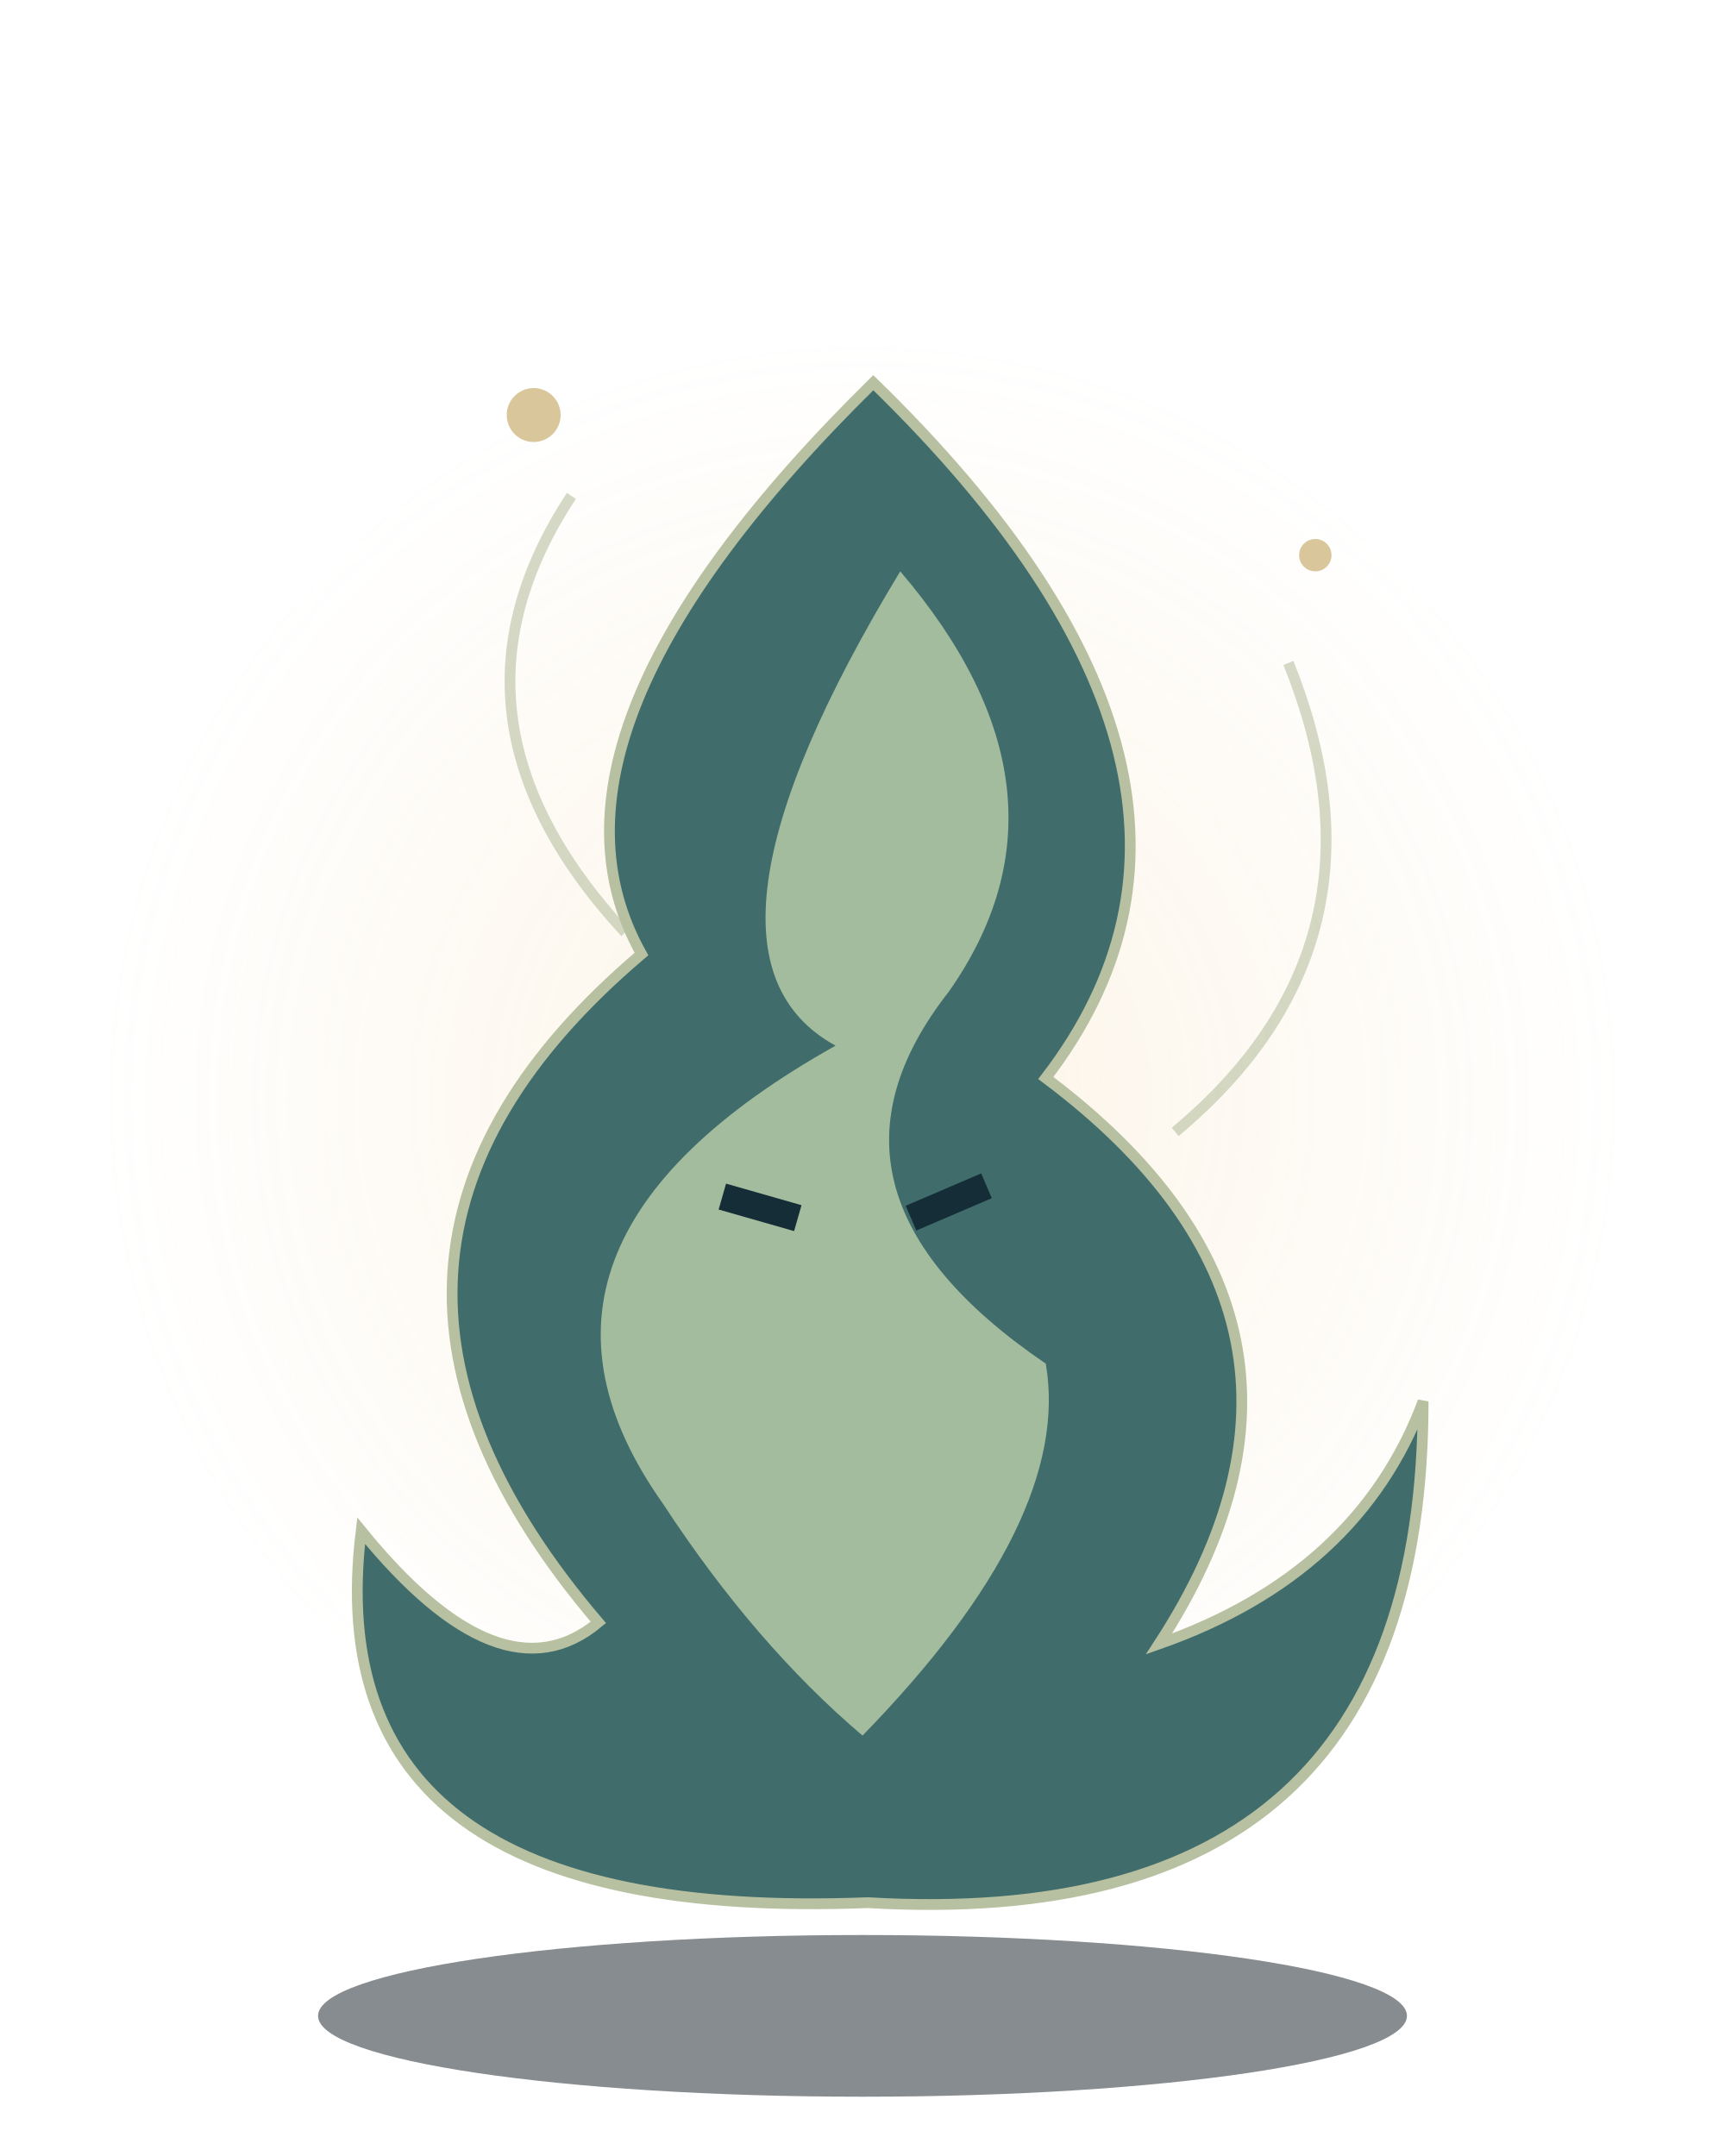
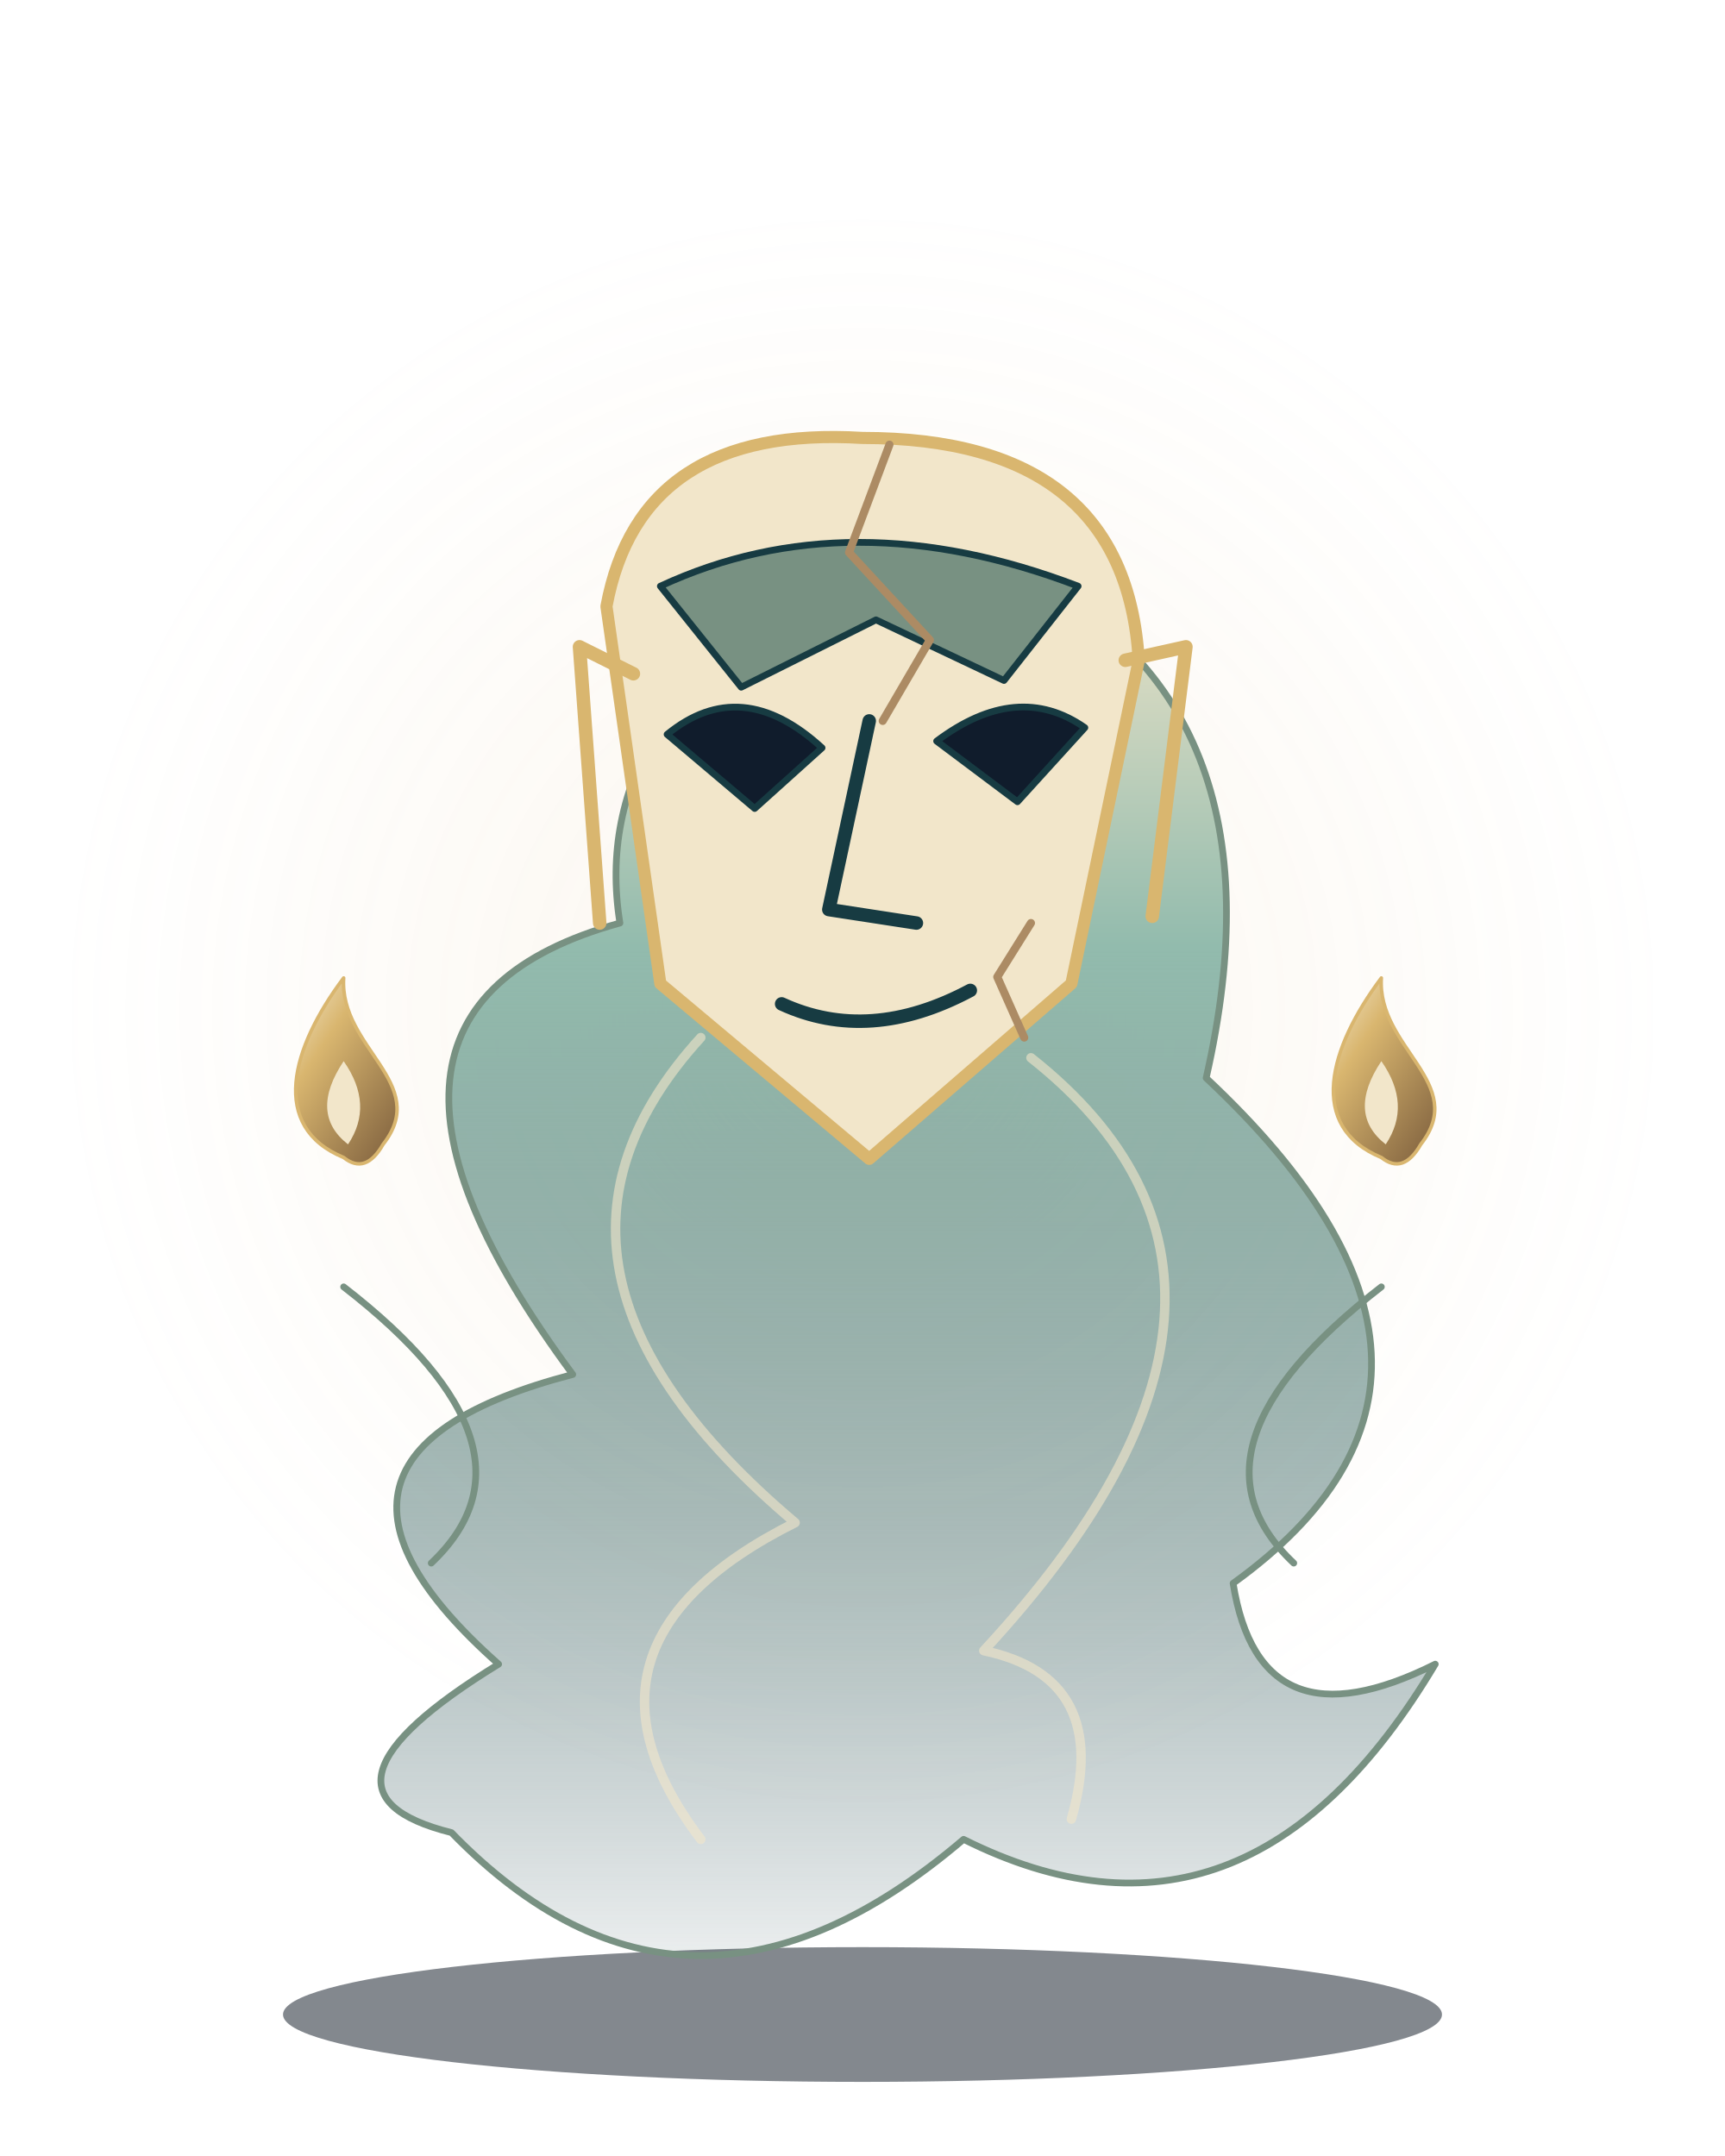
<svg xmlns="http://www.w3.org/2000/svg" width="320" height="400" viewBox="0 0 320 400">
  <defs>
+     <linearGradient id="night" x2="0" y2="1">
+       <stop stop-color="#101c2c" />
+       <stop offset=".7" stop-color="#173b42" />
+       <stop offset="1" stop-color="#385557" />
+     </linearGradient>
+     <linearGradient id="cape" x2=".8" y2="1">
+       <stop stop-color="#e39470" />
+       <stop offset=".42" stop-color="#b65d50" />
+       <stop offset="1" stop-color="#592e3d" />
+     </linearGradient>
+     <linearGradient id="stone" x2=".7" y2="1">
+       <stop stop-color="#82928a" />
+       <stop offset=".48" stop-color="#385b61" />
+       <stop offset="1" stop-color="#152d3b" />
+     </linearGradient>
+     <linearGradient id="gold" x2=".8" y2="1">
+       <stop stop-color="#f2e6ca" />
+       <stop offset=".35" stop-color="#d9b66f" />
+       <stop offset="1" stop-color="#886943" />
+     </linearGradient>
+     <linearGradient id="ghost" x2="0" y2="1">
+       <stop stop-color="#f2e6ca" />
+       <stop offset=".28" stop-color="#92bbad" />
+       <stop offset="1" stop-color="#173b42" stop-opacity=".08" />
+     </linearGradient>
    <radialGradient id="glow">
-       <stop stop-color="#edbd6a" stop-opacity=".42" />
-       <stop offset="1" stop-color="#edbd6a" stop-opacity="0" />
+       <stop stop-color="#f2d59a" stop-opacity=".65" />
+       <stop offset=".35" stop-color="#dcaa63" stop-opacity=".19" />
+       <stop offset="1" stop-color="#d9b66f" stop-opacity="0" />
    </radialGradient>
-     <linearGradient id="cloth" x2=".85" y2="1">
-       <stop stop-color="#497575" />
-       <stop offset="1" stop-color="#132e36" />
-     </linearGradient>
  </defs>
-   <ellipse cx="160" cy="374" rx="101" ry="15" fill="#030e15" opacity=".48" />
-   <circle cx="160" cy="204" r="142" fill="url(#glow)" opacity=".4" />
-   <path d="M162 71Q237 144 194 200Q254 245 215 305Q252 292 264 260Q264 359 161 353Q58 357 67 284Q93 316 111 301Q53 233 119 177Q96 136 162 71Z" fill="#406c6b" stroke="#b7c0a0" stroke-width="2" />
-   <path d="M167 106Q124 177 155 194Q89 231 123 279Q140 305 160 322Q199 282 194 253Q147 221 176 184Q202 147 167 106Z" fill="#bdd0ab" opacity=".8" />
-   <path d="M134 222L148 226M169 226L183 220" fill="none" stroke="#152d36" stroke-width="5" />
-   <path d="M116 173Q79 133 106 92M218 210Q260 175 239 123" fill="none" stroke="#b7c0a0" stroke-width="2" opacity=".6" />
-   <circle cx="99" cy="77" r="5" fill="#d9c69a" />
-   <circle cx="244" cy="103" r="3" fill="#d9c69a" />
+   <g transform="scale(1.25)">
+     <ellipse cx="128" cy="299" rx="86" ry="10" fill="#08121e" opacity=".5" />
+     <g transform="" opacity="1.00">
+       <g transform="translate(0.0 0.0) scale(1 1.00)" opacity="1.00">
+         <circle cx="128" cy="150" r="121" fill="url(#glow)" stroke="none" stroke-width="1" opacity="0.38" />
+         <path d="M125 83Q87 106 92 137Q45.0 150 85 204Q39 216 74 247Q43 266 67 272Q102 308 143 273Q185 294 213 247Q187 260 183 235Q226 204 179 160Q192 103 149 84Z" fill="url(#ghost)" stroke="#789182" stroke-width="1" stroke-linejoin="round" stroke-linecap="round" />
+         <path d="M104 154Q73.0 188 118 226Q82 244 104 273M153 157Q196 191 146 245Q165 249 159 270" fill="none" stroke="#f2e6ca" stroke-width="1.4" stroke-linejoin="round" stroke-linecap="round" opacity=".6" />
+         <g transform="translate(0.0 0.0) rotate(0.0 130 140)">
+           <path d="M90 90Q95 63 128 65Q167 65 169 98L159 146L129 172L98 146Z" fill="#f2e6ca" stroke="#d9b66f" stroke-width="1.8" stroke-linejoin="round" stroke-linecap="round" />
+           <path d="M98 87Q126 74 160 87L149 101L130 92L110 102Z" fill="#789182" stroke="#173b42" stroke-width="1" stroke-linejoin="round" stroke-linecap="round" />
+           <path d="M99 109Q110 100 122 111L112 120ZM139 110Q151 101 161 108L151 119Z" fill="#101c2c" stroke="#173b42" stroke-width="1" stroke-linejoin="round" stroke-linecap="round" />
+           <path d="M129 107L123 135L136 137M116 149Q129 155 144 147" fill="none" stroke="#173b42" stroke-width="2" stroke-linejoin="round" stroke-linecap="round" />
+           <path d="M132 66L126 82L138 95L131 107M153 137L148 145L152 154" fill="none" stroke="#ac8b64" stroke-width="1.2" stroke-linejoin="round" stroke-linecap="round" />
+           <path d="M94 100L86 96L89 137M167 98L176 96L171 136" fill="none" stroke="#d9b66f" stroke-width="2" stroke-linejoin="round" stroke-linecap="round" />
+         </g>
+         <g transform="translate(51 164.0) scale(0.65)">
+           <path d="M0 12C-17 5-12-13 0.0-29C-1-13 20-5 9 9Q5 16 0 12Z" fill="url(#gold)" stroke="#d9b66f" stroke-width="0.8" stroke-linejoin="round" stroke-linecap="round" />
+           <path d="M1 9Q-8 2 0-10Q7 0 1 9" fill="#f2e6ca" stroke="none" stroke-width="1" stroke-linejoin="round" stroke-linecap="round" />
+         </g>
+         <path d="M51 191.0q31 24 13 41" fill="none" stroke="#789182" stroke-width="1" stroke-linejoin="round" stroke-linecap="round" />
+         <g transform="translate(205 164.0) scale(0.65)">
+           <path d="M0 12C-17 5-12-13 0.0-29C-1-13 20-5 9 9Q5 16 0 12Z" fill="url(#gold)" stroke="#d9b66f" stroke-width="0.8" stroke-linejoin="round" stroke-linecap="round" />
+           <path d="M1 9Q-8 2 0-10Q7 0 1 9" fill="#f2e6ca" stroke="none" stroke-width="1" stroke-linejoin="round" stroke-linecap="round" />
+         </g>
+         <path d="M205 191.0q-31 24 -13 41" fill="none" stroke="#789182" stroke-width="1" stroke-linejoin="round" stroke-linecap="round" />
+       </g>
+     </g>
+   </g>
</svg>
